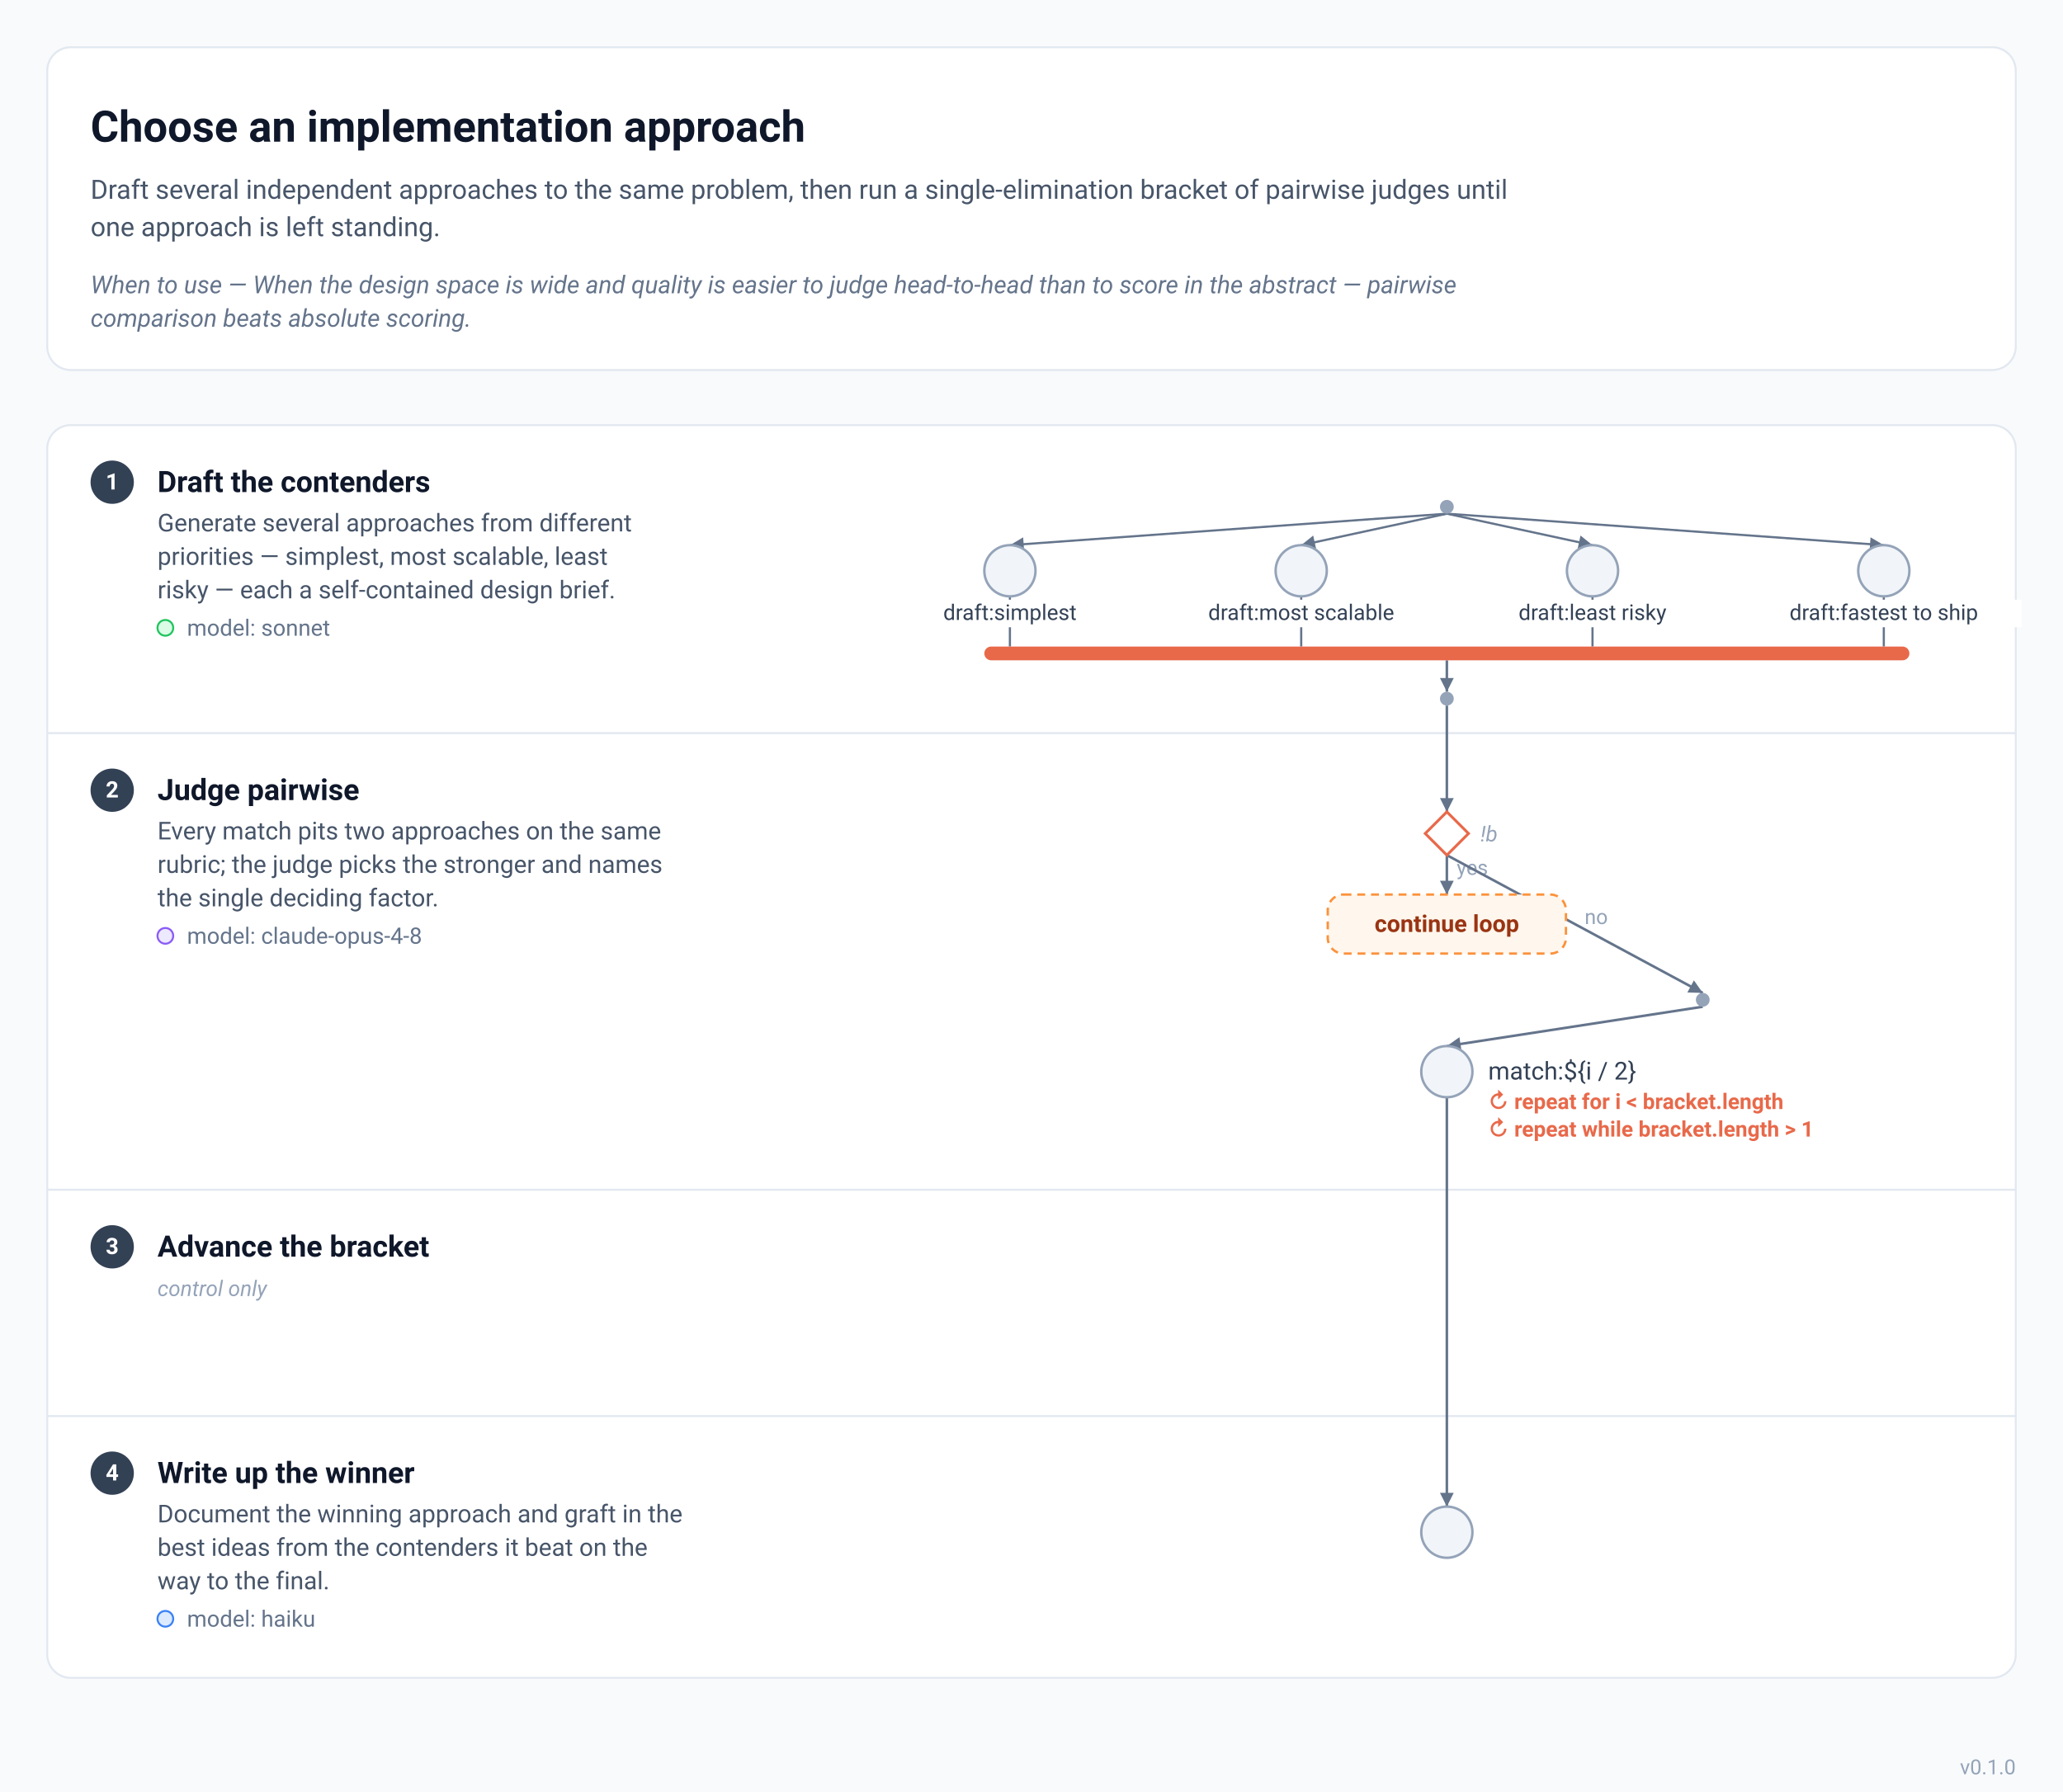
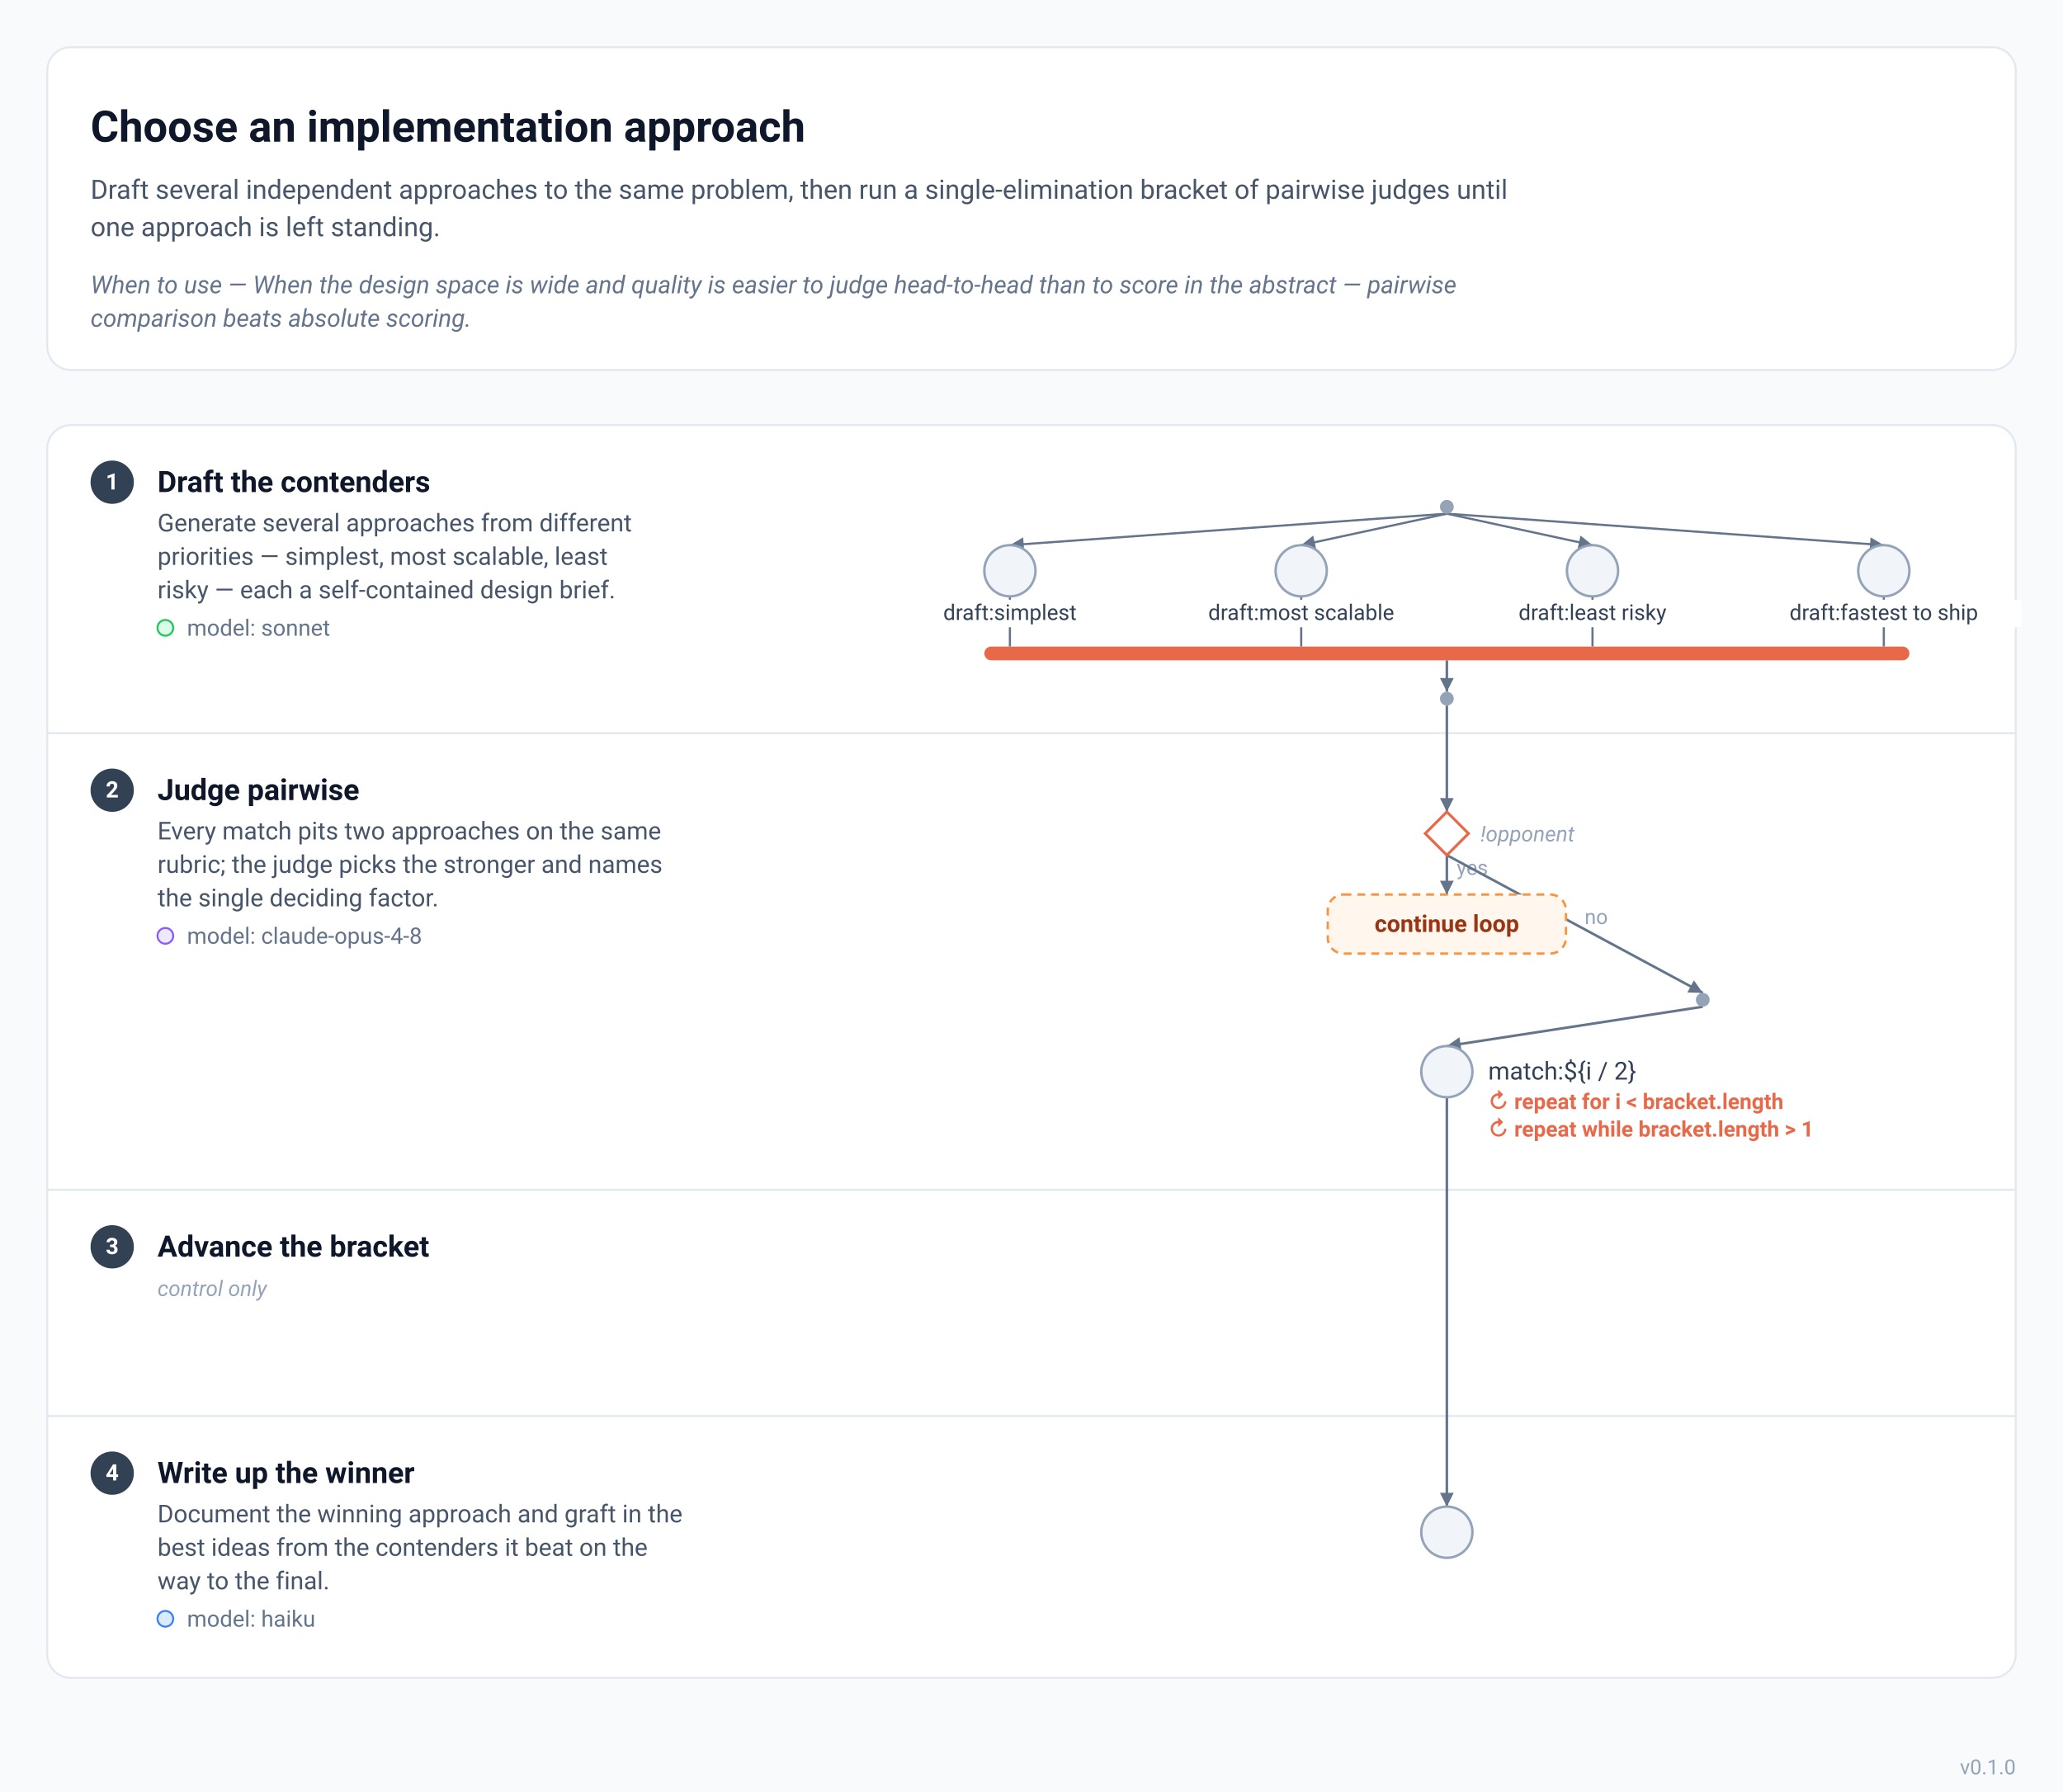
<svg xmlns="http://www.w3.org/2000/svg" width="1048" height="910.5" viewBox="0 0 1048 910.5" font-family="-apple-system, BlinkMacSystemFont, 'Segoe UI', Roboto, Helvetica, Arial, sans-serif">
  <rect width="1048" height="910.5" fill="#f8fafc" />
  <g transform="translate(0 24)">
    <g class="header-card">
      <rect x="24" y="0" width="1000" height="164" rx="12" fill="#ffffff" stroke="#e2e8f0" stroke-width="1" />
      <text x="46" y="48" font-size="22" fill="#0f172a" font-weight="700">Choose an implementation approach</text>
      <text x="46" y="77" font-size="13.5" fill="#475569">Draft several independent approaches to the same problem, then run a single-elimination bracket of pairwise judges until</text>
      <text x="46" y="96" font-size="13.5" fill="#475569">one approach is left standing.</text>
      <text x="46" y="125" font-size="12.5" fill="#64748b" font-style="italic">When to use — When the design space is wide and quality is easier to judge head-to-head than to score in the abstract — pairwise</text>
      <text x="46" y="142" font-size="12.5" fill="#64748b" font-style="italic">comparison beats absolute scoring.</text>
    </g>
  </g>
  <g transform="translate(0 204)">
    <rect x="24" y="12" width="1000" height="636.5" rx="12" fill="#ffffff" stroke="#e2e8f0" stroke-width="1" />
    <g class="swimlane" />
    <g class="swimlane">
      <line x1="24" y1="168.5" x2="1024" y2="168.5" stroke="#e2e8f0" stroke-width="1" />
    </g>
    <g class="swimlane-empty">
      <line x1="24" y1="400.5" x2="1024" y2="400.5" stroke="#e2e8f0" stroke-width="1" />
    </g>
    <g class="swimlane">
      <line x1="24" y1="515.5" x2="1024" y2="515.5" stroke="#e2e8f0" stroke-width="1" />
    </g>
    <g transform="translate(0 12)">
      <g class="lane-label">
        <circle cx="57" cy="29" r="11" fill="#334155" />
        <text x="57" y="32.7" font-size="11.5" fill="#ffffff" font-weight="700" text-anchor="middle">1</text>
        <text x="80" y="34" font-size="15" fill="#0f172a" font-weight="700">Draft the contenders</text>
        <text x="80" y="54" font-size="12.5" fill="#475569">Generate several approaches from different</text>
        <text x="80" y="71" font-size="12.5" fill="#475569">priorities — simplest, most scalable, least</text>
        <text x="80" y="88" font-size="12.5" fill="#475569">risky — each a self-contained design brief.</text>
        <circle cx="84" cy="103" r="4" fill="#dcfce7" stroke="#22c55e" stroke-width="1" />
        <text x="95" y="107" font-size="11.5" fill="#64748b">model: sonnet</text>
      </g>
    </g>
    <g transform="translate(0 168.5)">
      <g class="lane-label">
        <circle cx="57" cy="29" r="11" fill="#334155" />
        <text x="57" y="32.7" font-size="11.5" fill="#ffffff" font-weight="700" text-anchor="middle">2</text>
        <text x="80" y="34" font-size="15" fill="#0f172a" font-weight="700">Judge pairwise</text>
        <text x="80" y="54" font-size="12.5" fill="#475569">Every match pits two approaches on the same</text>
        <text x="80" y="71" font-size="12.5" fill="#475569">rubric; the judge picks the stronger and names</text>
        <text x="80" y="88" font-size="12.5" fill="#475569">the single deciding factor.</text>
        <circle cx="84" cy="103" r="4" fill="#ede9fe" stroke="#8b5cf6" stroke-width="1" />
        <text x="95" y="107" font-size="11.5" fill="#64748b">model: claude-opus-4-8</text>
      </g>
    </g>
    <g transform="translate(0 400.5)">
      <g class="lane-label">
        <circle cx="57" cy="29" r="11" fill="#334155" />
        <text x="57" y="32.7" font-size="11.5" fill="#ffffff" font-weight="700" text-anchor="middle">3</text>
        <text x="80" y="34" font-size="15" fill="#0f172a" font-weight="700">Advance the bracket</text>
        <text x="80" y="54" font-size="11" fill="#94a3b8" font-style="italic">control only</text>
      </g>
    </g>
    <g transform="translate(0 515.5)">
      <g class="lane-label">
        <circle cx="57" cy="29" r="11" fill="#334155" />
        <text x="57" y="32.7" font-size="11.5" fill="#ffffff" font-weight="700" text-anchor="middle">4</text>
        <text x="80" y="34" font-size="15" fill="#0f172a" font-weight="700">Write up the winner</text>
        <text x="80" y="54" font-size="12.5" fill="#475569">Document the winning approach and graft in the</text>
        <text x="80" y="71" font-size="12.5" fill="#475569">best ideas from the contenders it beat on the</text>
        <text x="80" y="88" font-size="12.5" fill="#475569">way to the final.</text>
        <circle cx="84" cy="103" r="4" fill="#dbeafe" stroke="#3b82f6" stroke-width="1" />
        <text x="95" y="107" font-size="11.5" fill="#64748b">model: haiku</text>
      </g>
    </g>
    <g class="topology" transform="translate(431 0)">
      <g class="edge">
        <path d="M 304 57 L 82.03 73" fill="none" stroke="#64748b" stroke-width="1.1" />
        <polygon points="82.03,73 88.76,69.01 89.26,75.99" fill="#64748b" />
      </g>
      <g class="edge">
        <path d="M 304 57 L 230.01 73" fill="none" stroke="#64748b" stroke-width="1.1" />
        <polygon points="230.01,73 236.11,68.1 237.59,74.94" fill="#64748b" />
      </g>
      <g class="edge">
        <path d="M 304 57 L 377.99 73" fill="none" stroke="#64748b" stroke-width="1.1" />
        <polygon points="377.99,73 370.41,74.94 371.89,68.1" fill="#64748b" />
      </g>
      <g class="edge">
        <path d="M 304 57 L 525.97 73" fill="none" stroke="#64748b" stroke-width="1.1" />
        <polygon points="525.97,73 518.74,75.99 519.24,69.01" fill="#64748b" />
      </g>
      <g class="edge">
        <path d="M 82.03 99 L 82.03 124.5" fill="none" stroke="#64748b" stroke-width="1.1" />
      </g>
      <g class="edge">
        <path d="M 230.01 99 L 230.01 124.5" fill="none" stroke="#64748b" stroke-width="1.1" />
      </g>
      <g class="edge">
        <path d="M 377.99 99 L 377.99 124.5" fill="none" stroke="#64748b" stroke-width="1.1" />
      </g>
      <g class="edge">
        <path d="M 525.97 99 L 525.97 124.5" fill="none" stroke="#64748b" stroke-width="1.1" />
      </g>
      <g class="edge">
        <path d="M 304 131.5 L 304 147.5" fill="none" stroke="#64748b" stroke-width="1.3" />
        <polygon points="304,147.5 300.5,140.5 307.5,140.5" fill="#64748b" />
      </g>
      <g class="edge">
        <path d="M 304 230.5 L 304 250.5" fill="none" stroke="#64748b" stroke-width="1.3" />
        <polygon points="304,250.5 300.5,243.5 307.5,243.5" fill="#64748b" />
        <text x="309" y="240.5" font-size="10.5" fill="#94a3b8">yes</text>
      </g>
      <g class="edge">
        <path d="M 304 230.5 L 434 300.5" fill="none" stroke="#64748b" stroke-width="1.3" />
        <polygon points="434,300.5 426.18,300.26 429.5,294.1" fill="#64748b" />
        <text x="374" y="265.5" font-size="10.5" fill="#94a3b8">no</text>
      </g>
      <g class="edge">
        <path d="M 434 307.5 L 304 327.5" fill="none" stroke="#64748b" stroke-width="1.3" />
        <polygon points="304,327.5 310.39,322.98 311.45,329.89" fill="#64748b" />
      </g>
      <g class="edge">
        <path d="M 304 154.5 L 304 208.5" fill="none" stroke="#64748b" stroke-width="1.3" />
        <polygon points="304,208.5 300.5,201.5 307.5,201.5" fill="#64748b" />
      </g>
      <g class="edge">
        <path d="M 304 353.5 L 304 561.5" fill="none" stroke="#64748b" stroke-width="1.3" />
        <polygon points="304,561.5 300.5,554.5 307.5,554.5" fill="#64748b" />
      </g>
      <circle class="hub" cx="304" cy="53.5" r="3.5" fill="#94a3b8" />
      <g class="agent-node">
        <circle cx="82.03" cy="86" r="13" fill="#f1f5f9" stroke="#94a3b8" stroke-width="1.25" />
        <rect x="34.37" y="100.7" width="95.32" height="14" fill="#ffffff" />
        <text x="82.03" y="111" font-size="11" fill="#334155" text-anchor="middle">draft:simplest</text>
      </g>
      <g class="agent-node">
        <circle cx="230.01" cy="86" r="13" fill="#f1f5f9" stroke="#94a3b8" stroke-width="1.25" />
        <rect x="166.4" y="100.7" width="127.22" height="14" fill="#ffffff" />
        <text x="230.01" y="111" font-size="11" fill="#334155" text-anchor="middle">draft:most scalable</text>
      </g>
      <g class="agent-node">
        <circle cx="377.99" cy="86" r="13" fill="#f1f5f9" stroke="#94a3b8" stroke-width="1.25" />
        <rect x="320.76" y="100.7" width="114.46" height="14" fill="#ffffff" />
        <text x="377.99" y="111" font-size="11" fill="#334155" text-anchor="middle">draft:least risky</text>
      </g>
      <g class="agent-node">
        <circle cx="525.97" cy="86" r="13" fill="#f1f5f9" stroke="#94a3b8" stroke-width="1.25" />
        <rect x="455.98" y="100.7" width="139.98" height="14" fill="#ffffff" />
        <text x="525.97" y="111" font-size="11" fill="#334155" text-anchor="middle">draft:fastest to ship</text>
      </g>
      <rect class="barrier" x="69.03" y="124.5" width="469.94" height="7" rx="3.5" fill="#e8694a" />
      <circle class="hub" cx="304" cy="151" r="3.5" fill="#94a3b8" />
      <g class="decision">
        <polygon points="304,208.5 315,219.5 304,230.5 293,219.5" fill="#ffffff" stroke="#e8694a" stroke-width="1.4" />
-         <rect x="318" y="213.2" width="18.76" height="14" fill="#ffffff" />
-         <text x="321" y="223.5" font-size="11" fill="#94a3b8" font-style="italic">!b</text>
+         <rect x="318" y="213.2" width="63.42" height="14" fill="#ffffff" />
+         <text x="321" y="223.5" font-size="11" fill="#94a3b8" font-style="italic">!opponent</text>
      </g>
      <g class="control-node">
        <rect class="control-box" x="243.5" y="250.5" width="121" height="30" rx="8" fill="#fff7ed" stroke="#fb923c" stroke-width="1.2" stroke-dasharray="4 3" />
        <text x="304" y="269.5" font-size="12" fill="#9a3412" font-weight="600" text-anchor="middle">continue loop</text>
      </g>
      <circle class="hub" cx="434" cy="304" r="3.5" fill="#94a3b8" />
      <g class="agent-node">
        <circle cx="304" cy="340.5" r="13" fill="#f1f5f9" stroke="#94a3b8" stroke-width="1.25" />
        <rect x="322" y="333" width="107.5" height="15.5" fill="#ffffff" />
        <text x="325" y="344.5" font-size="12.5" fill="#334155">match:${i / 2}</text>
      </g>
      <g class="agent-node">
        <circle cx="304" cy="574.5" r="13" fill="#f1f5f9" stroke="#94a3b8" stroke-width="1.25" />
      </g>
      <g class="loop-badge">
        <rect x="322" y="349.2" width="203.78" height="14" fill="#ffffff" />
        <text x="325" y="359.5" font-size="11" fill="#e8694a" font-weight="600">↻ repeat for i &lt; bracket.length</text>
      </g>
      <g class="loop-badge">
        <rect x="322" y="363.2" width="216.54" height="14" fill="#ffffff" />
        <text x="325" y="373.5" font-size="11" fill="#e8694a" font-weight="600">↻ repeat while bracket.length &gt; 1</text>
      </g>
    </g>
  </g>
  <g class="provenance">
    <text x="1024" y="901.5" font-size="10.5" fill="#94a3b8" text-anchor="end">v0.1.0</text>
  </g>
</svg>
